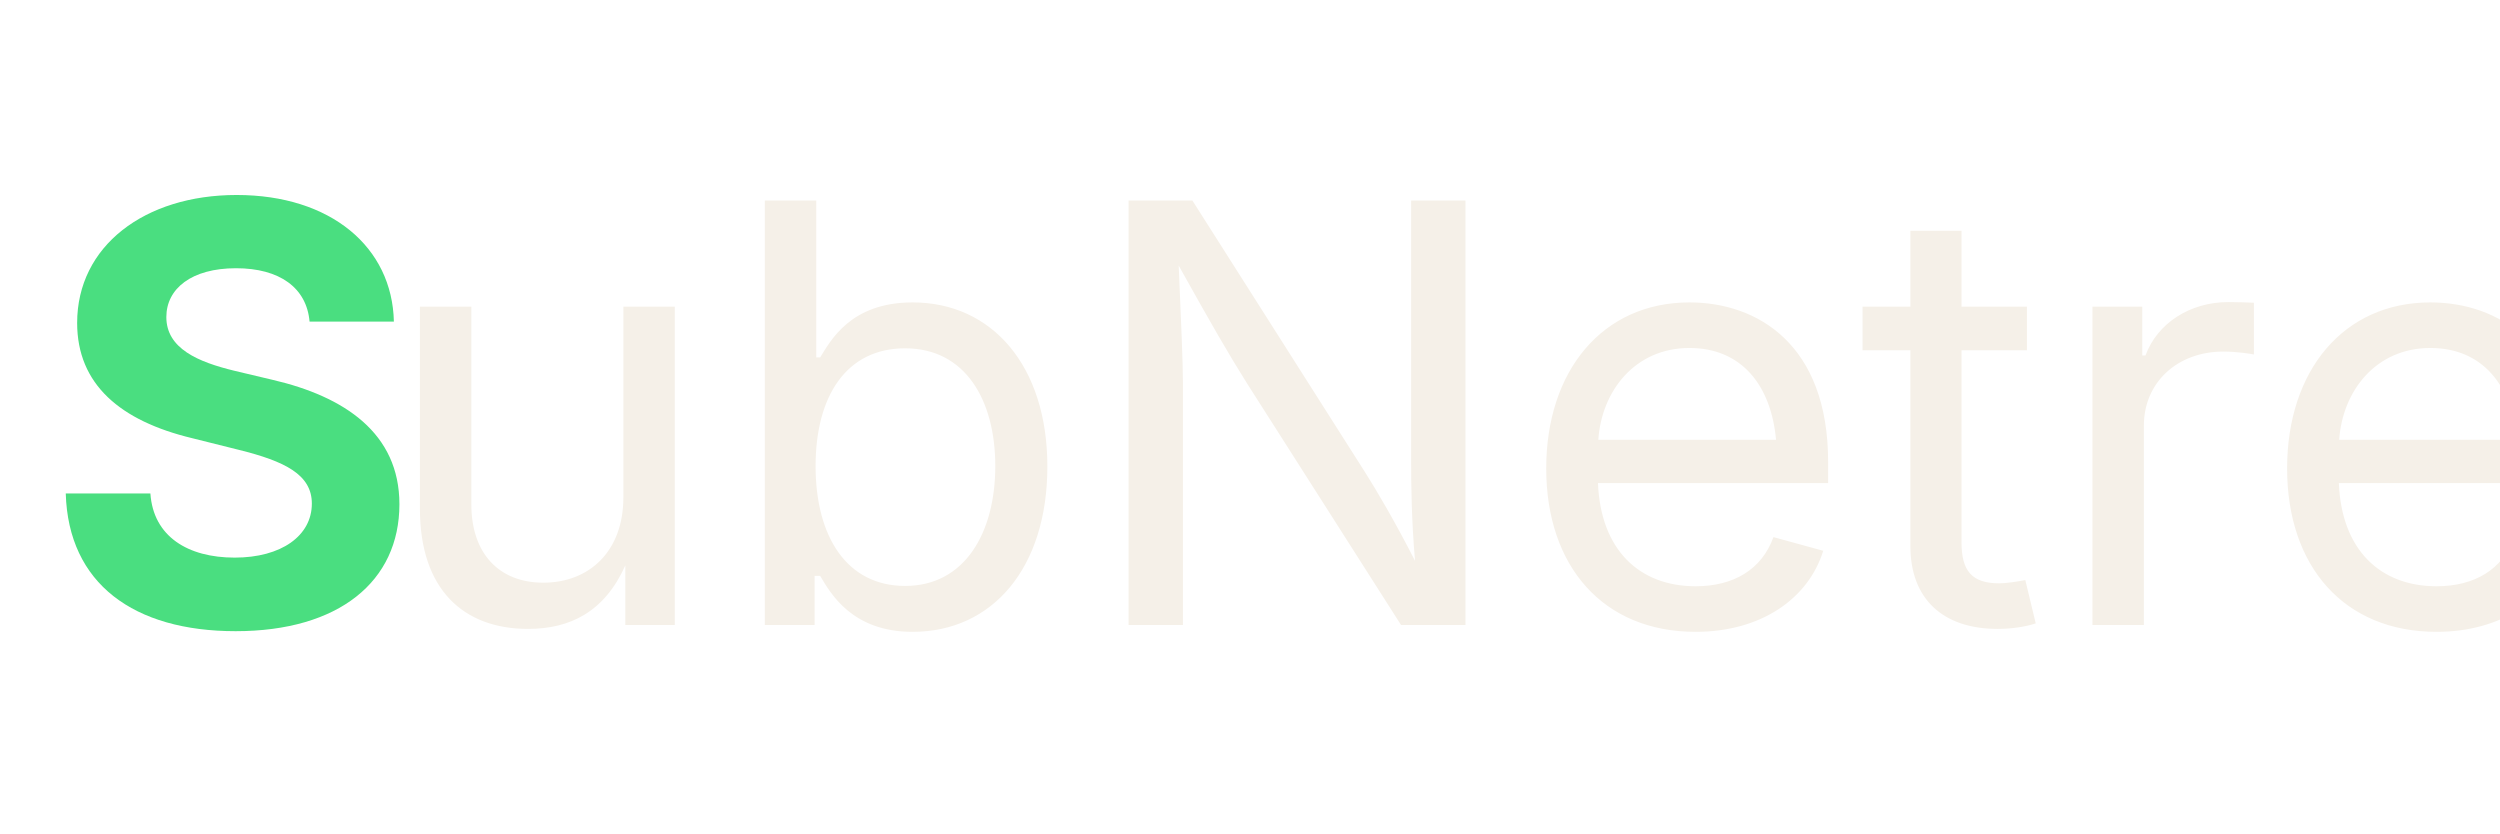
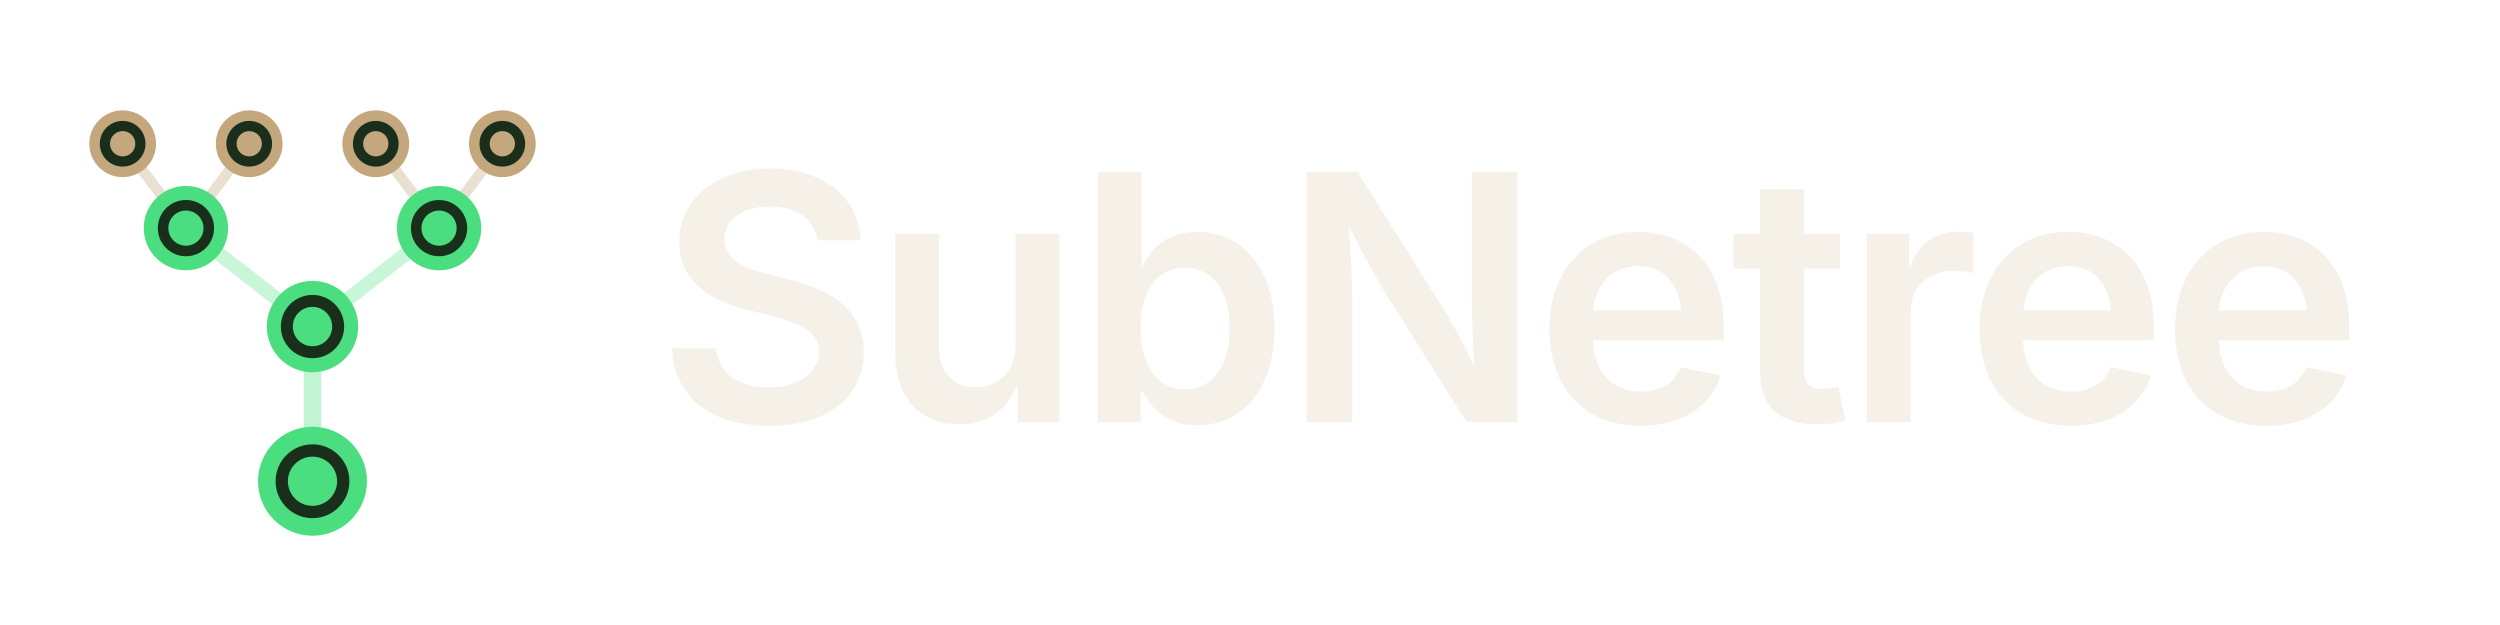
- <svg xmlns="http://www.w3.org/2000/svg" viewBox="0 0 120 40" fill="none">
-   <text x="2" y="30" font-family="-apple-system, BlinkMacSystemFont, 'Segoe UI', Inter, sans-serif" font-size="28" font-weight="700" fill="#4ade80">S</text>
-   <text x="18" y="30" font-family="-apple-system, BlinkMacSystemFont, 'Segoe UI', Inter, sans-serif" font-size="28" font-weight="400" fill="#f5f0e8">ubNetree</text>
+ <svg xmlns="http://www.w3.org/2000/svg" viewBox="0 0 160 40" fill="none">
+   <g transform="translate(2, 2) scale(0.45)">
+     <line x1="40" y1="64" x2="40" y2="42" stroke="rgba(74,222,128,0.35)" stroke-width="2.5" />
+     <line x1="40" y1="42" x2="22" y2="28" stroke="rgba(74,222,128,0.30)" stroke-width="2" />
+     <line x1="40" y1="42" x2="58" y2="28" stroke="rgba(74,222,128,0.30)" stroke-width="2" />
+     <line x1="22" y1="28" x2="13" y2="16" stroke="rgba(196,167,125,0.35)" stroke-width="1.5" />
+     <line x1="22" y1="28" x2="31" y2="16" stroke="rgba(196,167,125,0.35)" stroke-width="1.5" />
+     <line x1="58" y1="28" x2="49" y2="16" stroke="rgba(196,167,125,0.35)" stroke-width="1.5" />
+     <line x1="58" y1="28" x2="67" y2="16" stroke="rgba(196,167,125,0.35)" stroke-width="1.5" />
+     <circle cx="13" cy="16" r="4" fill="#1a2e1c" stroke="#c4a77d" stroke-width="1.5" />
+     <circle cx="13" cy="16" r="1.8" fill="#c4a77d" />
+     <circle cx="31" cy="16" r="4" fill="#1a2e1c" stroke="#c4a77d" stroke-width="1.5" />
+     <circle cx="31" cy="16" r="1.8" fill="#c4a77d" />
+     <circle cx="49" cy="16" r="4" fill="#1a2e1c" stroke="#c4a77d" stroke-width="1.5" />
+     <circle cx="49" cy="16" r="1.8" fill="#c4a77d" />
+     <circle cx="67" cy="16" r="4" fill="#1a2e1c" stroke="#c4a77d" stroke-width="1.5" />
+     <circle cx="67" cy="16" r="1.8" fill="#c4a77d" />
+     <circle cx="22" cy="28" r="5" fill="#1a2e1c" stroke="#4ade80" stroke-width="2" />
+     <circle cx="22" cy="28" r="2.5" fill="#4ade80" />
+     <circle cx="58" cy="28" r="5" fill="#1a2e1c" stroke="#4ade80" stroke-width="2" />
+     <circle cx="58" cy="28" r="2.5" fill="#4ade80" />
+     <circle cx="40" cy="42" r="5.5" fill="#1a2e1c" stroke="#4ade80" stroke-width="2" />
+     <circle cx="40" cy="42" r="2.8" fill="#4ade80" />
+     <circle cx="40" cy="64" r="6.5" fill="#1a2e1c" stroke="#4ade80" stroke-width="2.5" />
+     <circle cx="40" cy="64" r="3.5" fill="#4ade80" />
+   </g>
+   <text x="42" y="27" font-family="-apple-system, BlinkMacSystemFont, 'Segoe UI', Inter, sans-serif" font-size="22" font-weight="600" fill="#f5f0e8" letter-spacing="-0.5">SubNetree</text>
</svg>
